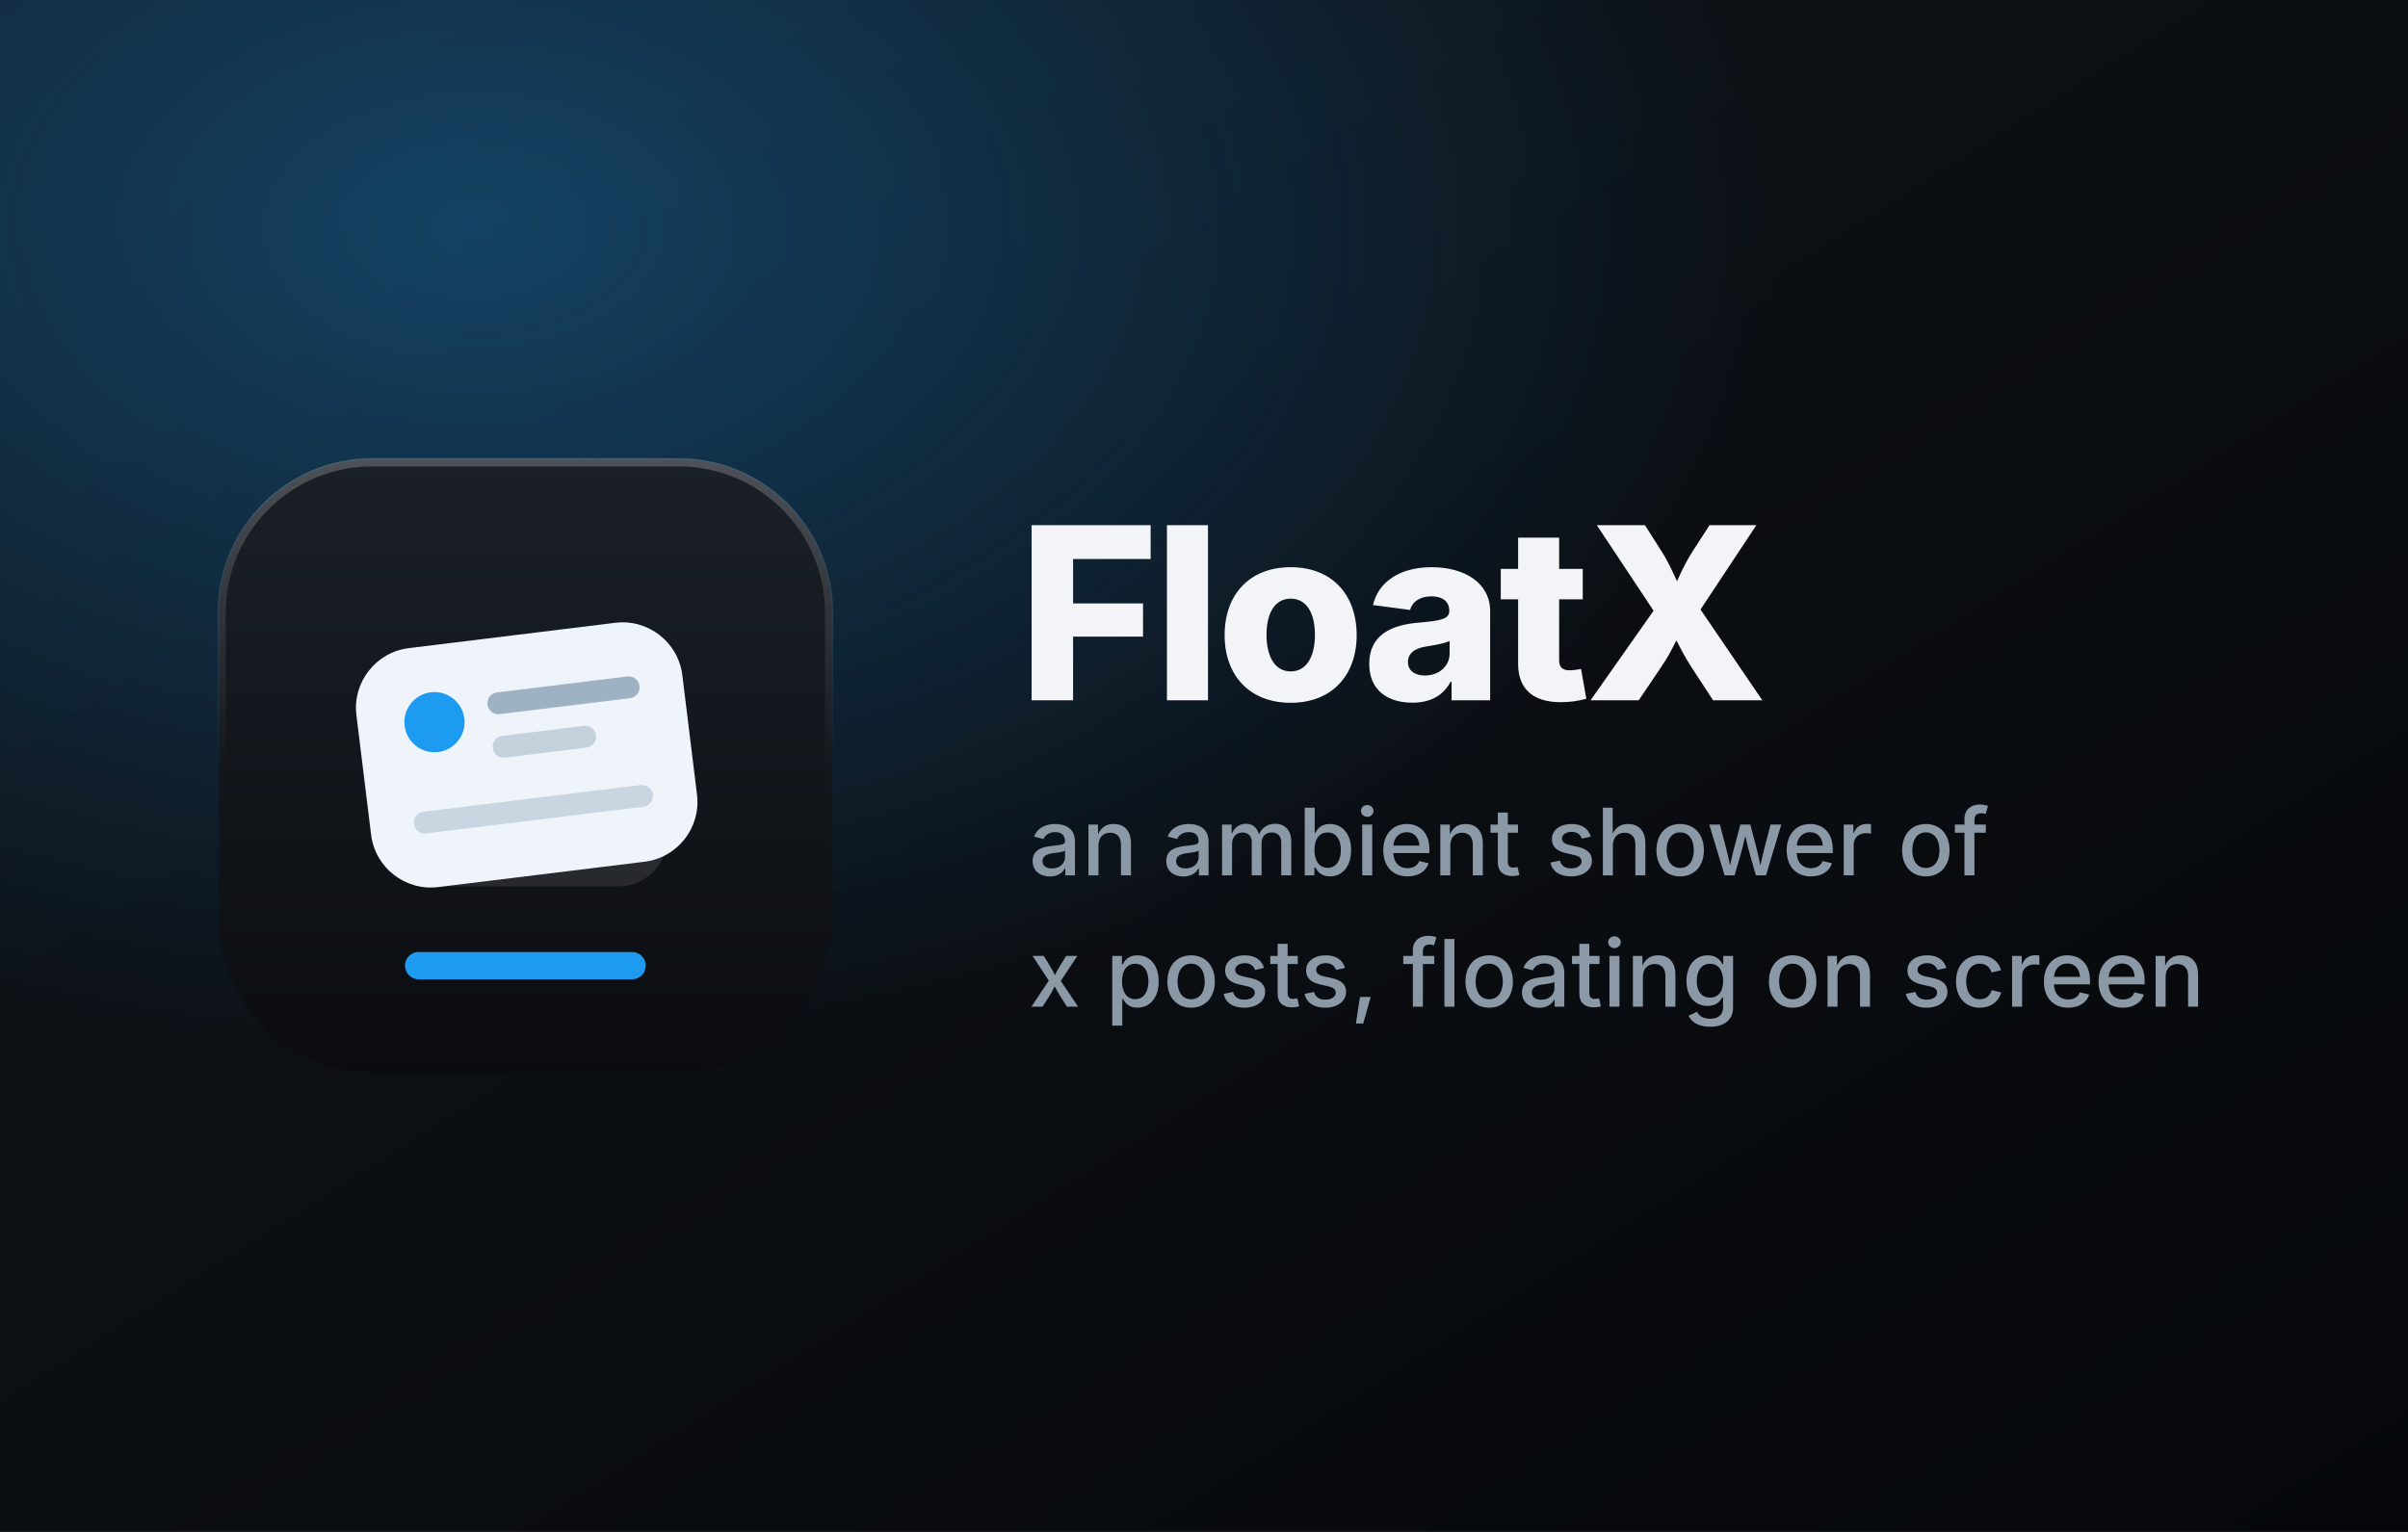
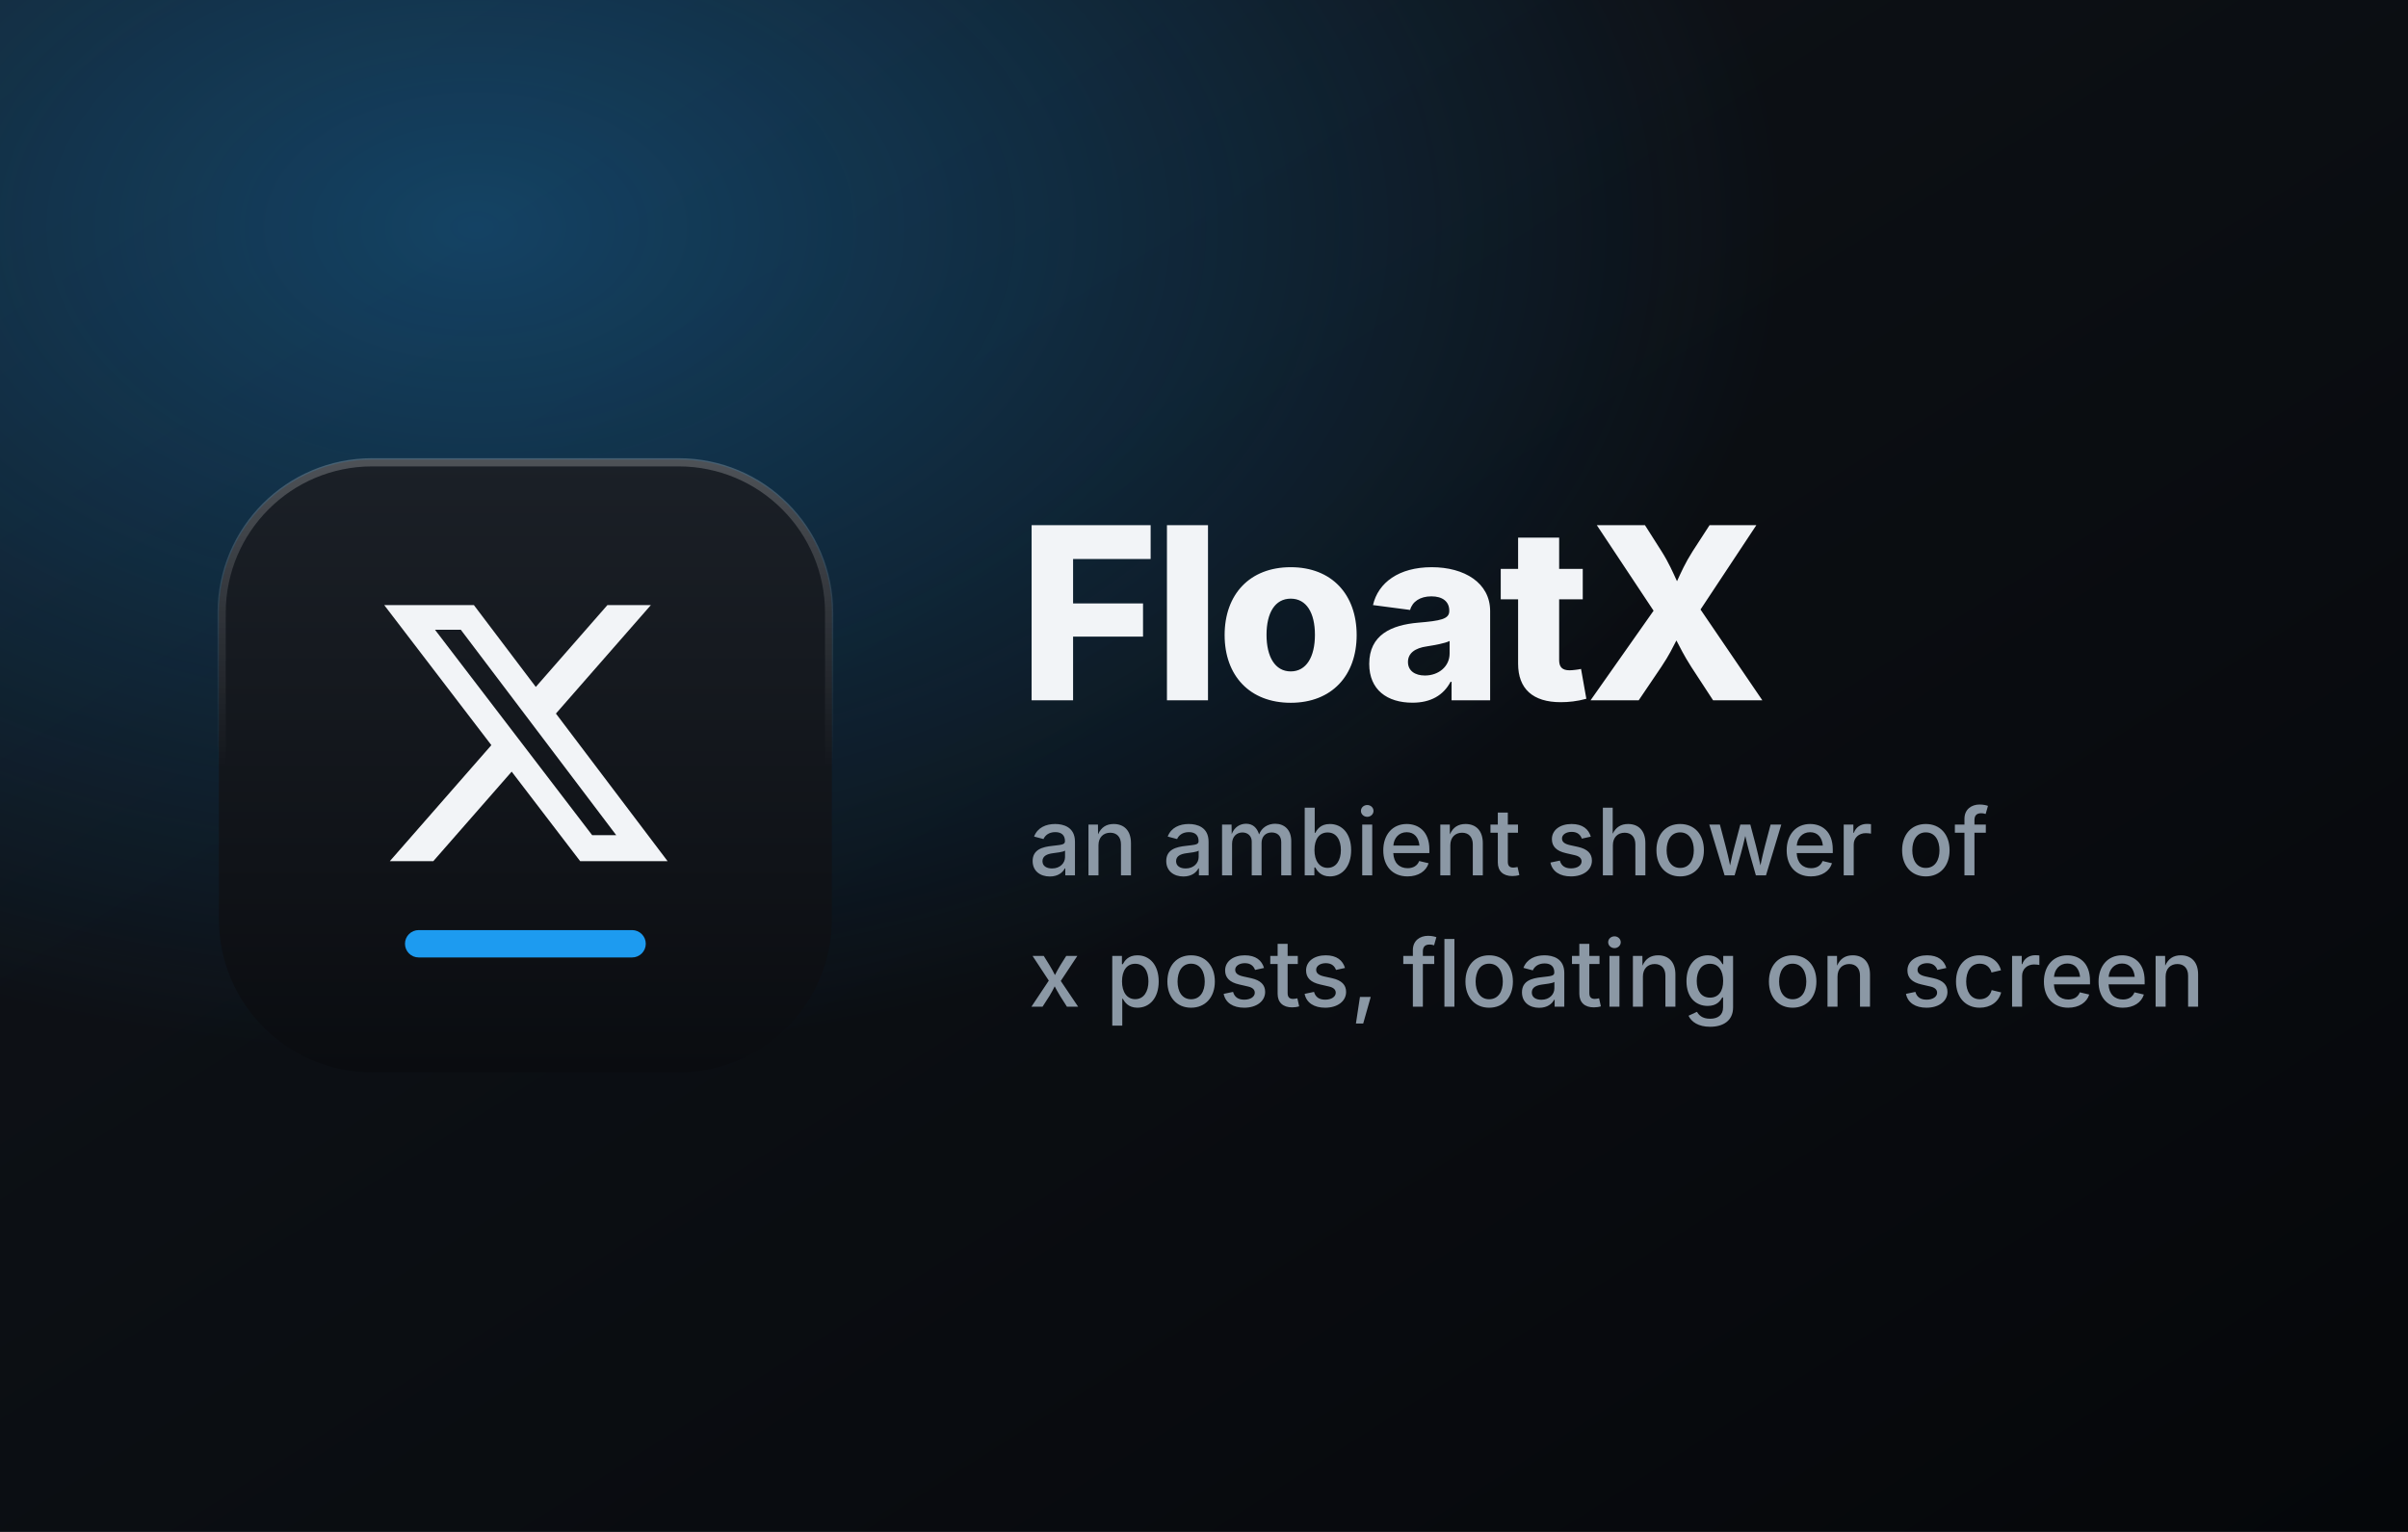
<svg xmlns="http://www.w3.org/2000/svg" width="440" height="280" viewBox="0 0 440 280">
  <defs>
    <linearGradient id="bg" x1="0" y1="0" x2="1" y2="1">
      <stop offset="0" stop-color="#11151b" />
      <stop offset="1" stop-color="#05070a" />
    </linearGradient>
    <radialGradient id="glow" cx="0.2" cy="0.15" r="0.9">
      <stop offset="0" stop-color="#1d9bf0" stop-opacity="0.35" />
      <stop offset="0.6" stop-color="#1d9bf0" stop-opacity="0" />
    </radialGradient>
    <linearGradient id="tile" x1="0" y1="0" x2="0" y2="1">
      <stop offset="0" stop-color="#1b2027" />
      <stop offset="1" stop-color="#0a0c10" />
    </linearGradient>
    <linearGradient id="hair" x1="0" y1="0" x2="0" y2="1">
      <stop offset="0" stop-color="#ffffff" stop-opacity="0.22" />
      <stop offset="0.5" stop-color="#ffffff" stop-opacity="0" />
    </linearGradient>
  </defs>
  <rect width="440" height="280" fill="url(#bg)" />
  <rect width="440" height="280" fill="url(#glow)" />
  <g transform="translate(40,84)">
    <rect width="112" height="112" rx="28" fill="url(#tile)" />
    <rect x="0.5" y="0.5" width="111" height="111" rx="27.5" fill="none" stroke="url(#hair)" stroke-width="1.5" />
-     <rect x="30" y="40" width="52" height="38" rx="9" fill="#ffffff" opacity="0.10" />
-     <g transform="rotate(-7 56 52)">
-       <rect x="26" y="32" width="60" height="44" rx="11" fill="#eef4f9" />
-       <circle cx="40" cy="46" r="5.5" fill="#1d9bf0" />
-       <rect x="50" y="42" width="28" height="4" rx="2" fill="#9fb2c4" />
-       <rect x="50" y="50" width="19" height="4" rx="2" fill="#c4d2de" />
-       <rect x="34" y="62" width="44" height="4" rx="2" fill="#c9d6e2" />
+     <g transform="translate(56,50) scale(2.4) translate(-12,-12)">
+       <path d="M18.244 2.25h3.308l-7.227 8.26 8.502 11.24H16.17l-5.214-6.817L4.99 21.75H1.68l7.73-8.835L1.254 2.25H8.08l4.713 6.231zm-1.161 17.52h1.833L7.084 4.126H5.117z" fill="#f2f4f7" />
    </g>
-     <rect x="34" y="90" width="44" height="5" rx="2.5" fill="#1d9bf0" />
+     <rect x="34" y="86" width="44" height="5" rx="2.5" fill="#1d9bf0" />
  </g>
  <text x="186" y="128" font-family="-apple-system, system-ui, sans-serif" font-size="44" font-weight="800" fill="#f2f4f7" letter-spacing="-1">FloatX</text>
  <text x="188" y="160" font-family="-apple-system, system-ui, sans-serif" font-size="17" font-weight="500" fill="#8b98a5">an ambient shower of</text>
  <text x="188" y="184" font-family="-apple-system, system-ui, sans-serif" font-size="17" font-weight="500" fill="#8b98a5">x posts, floating on screen</text>
</svg>
